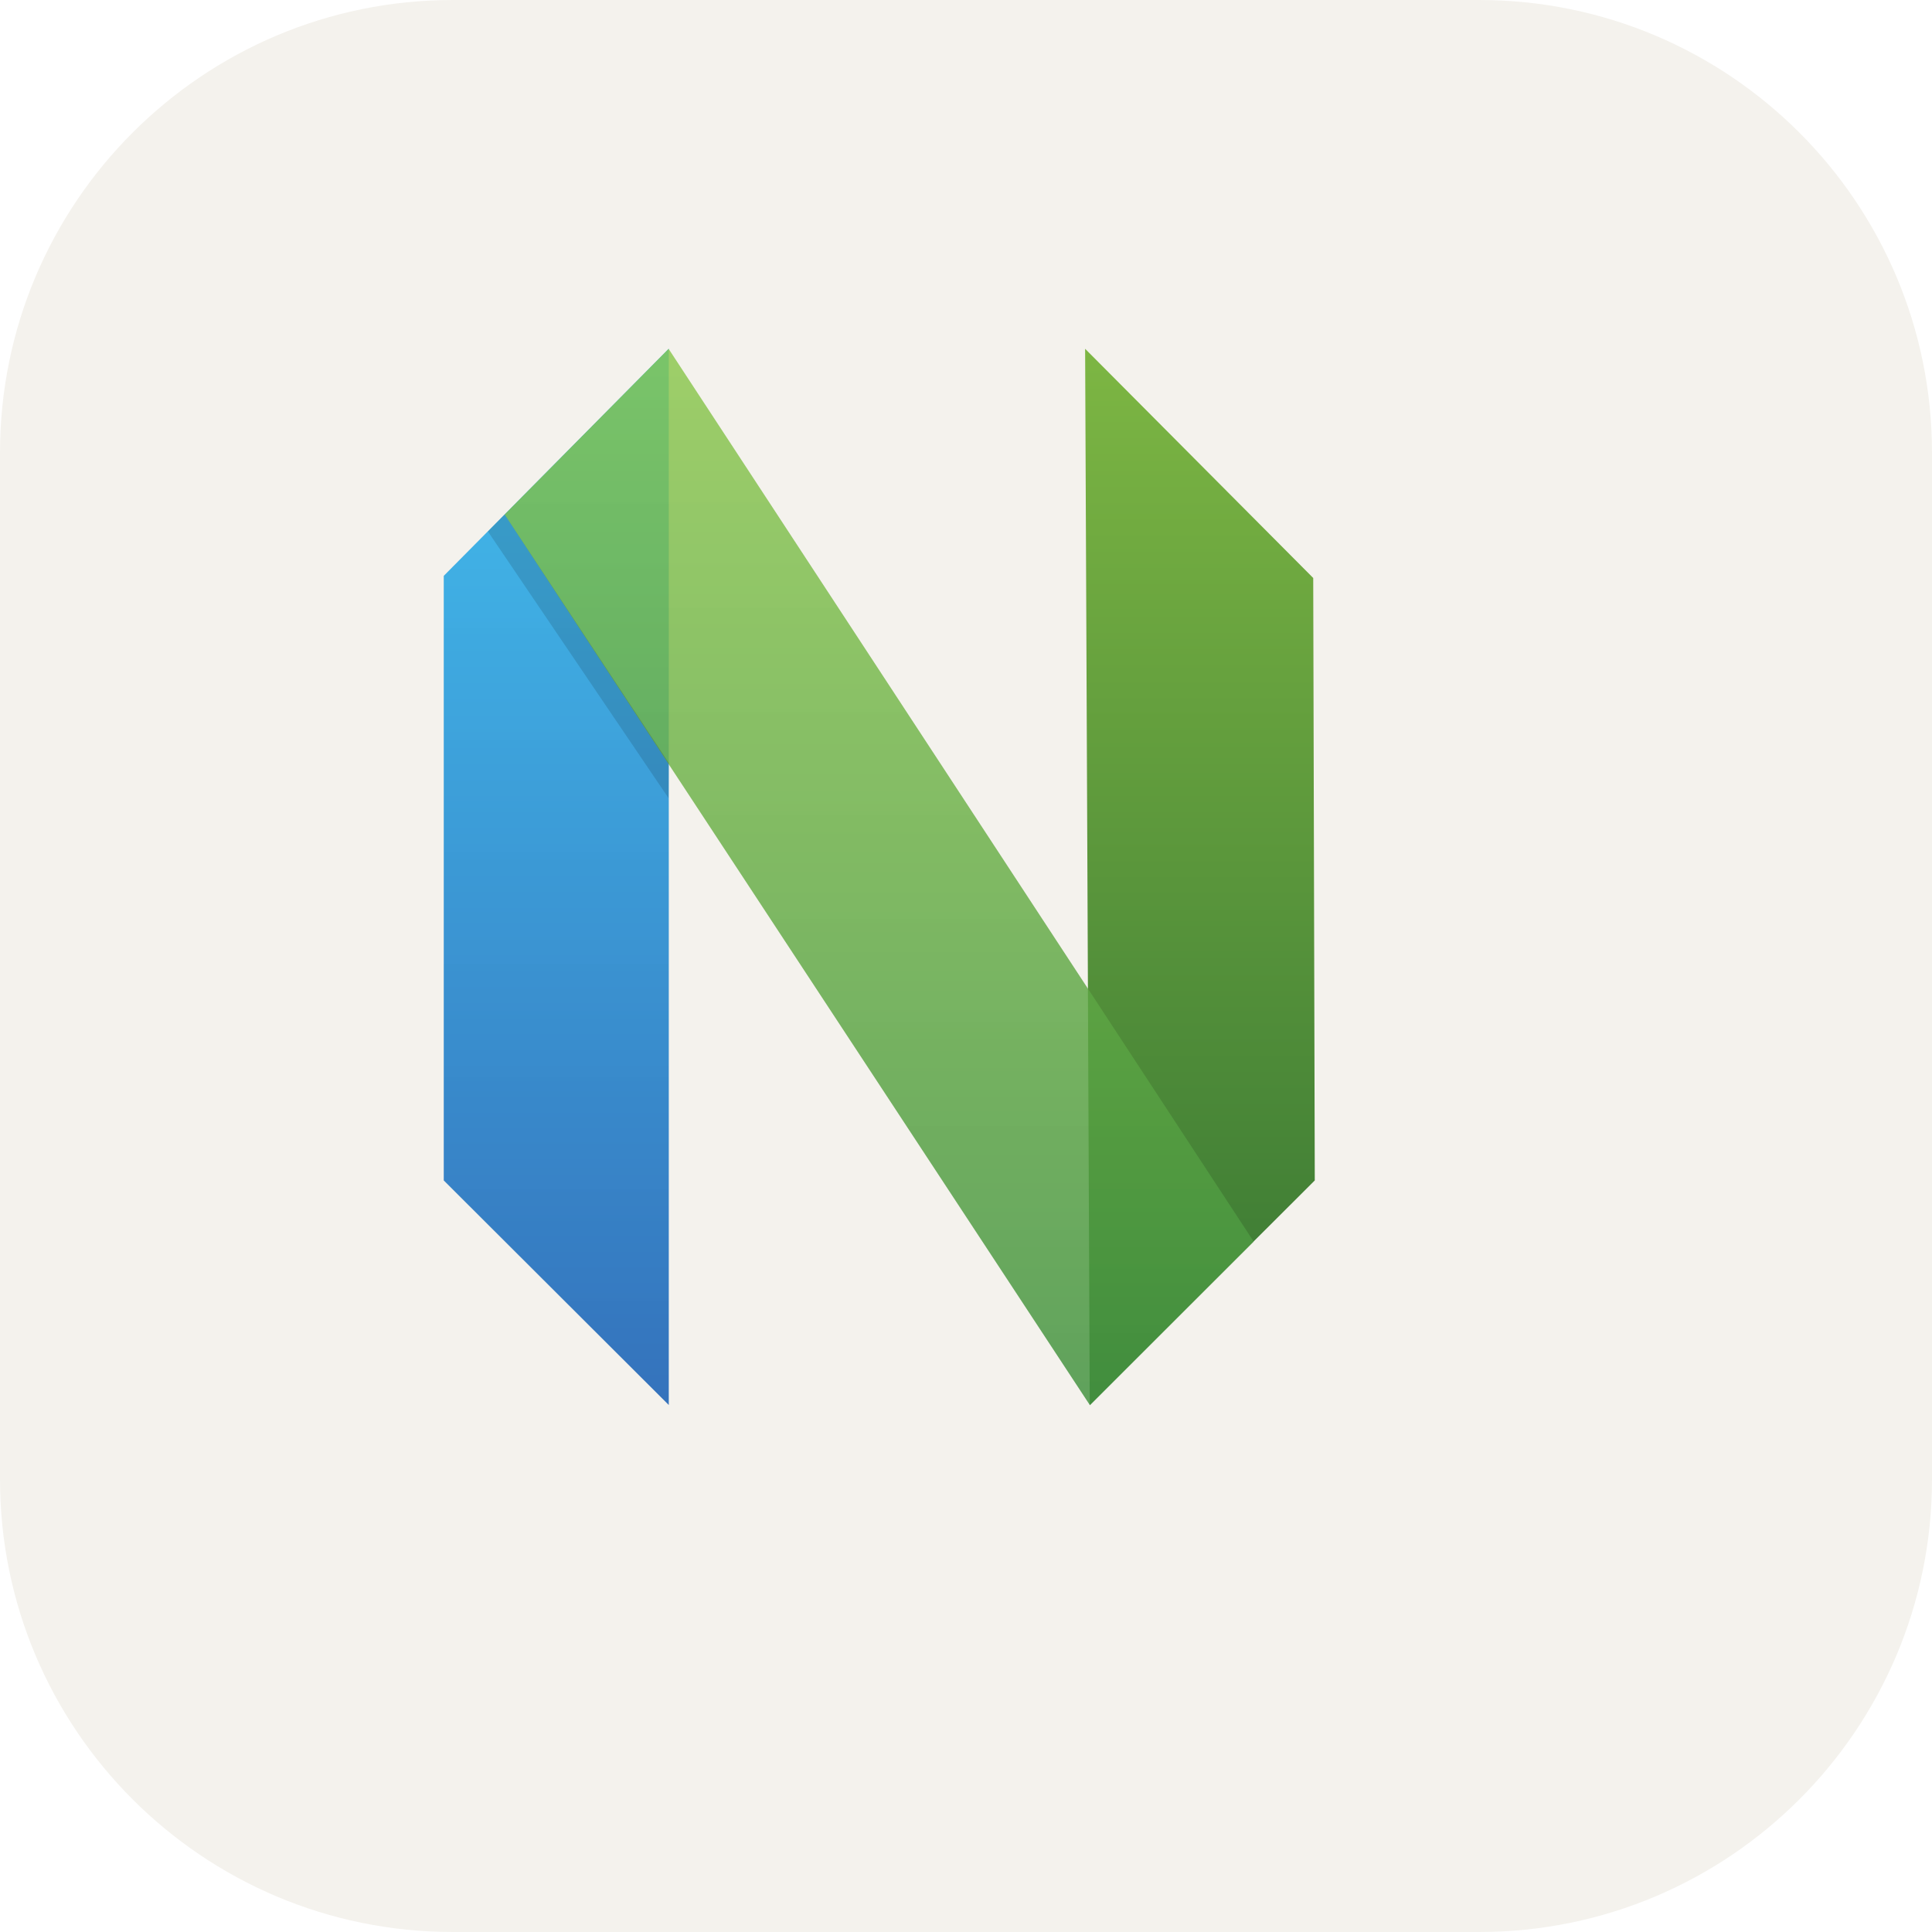
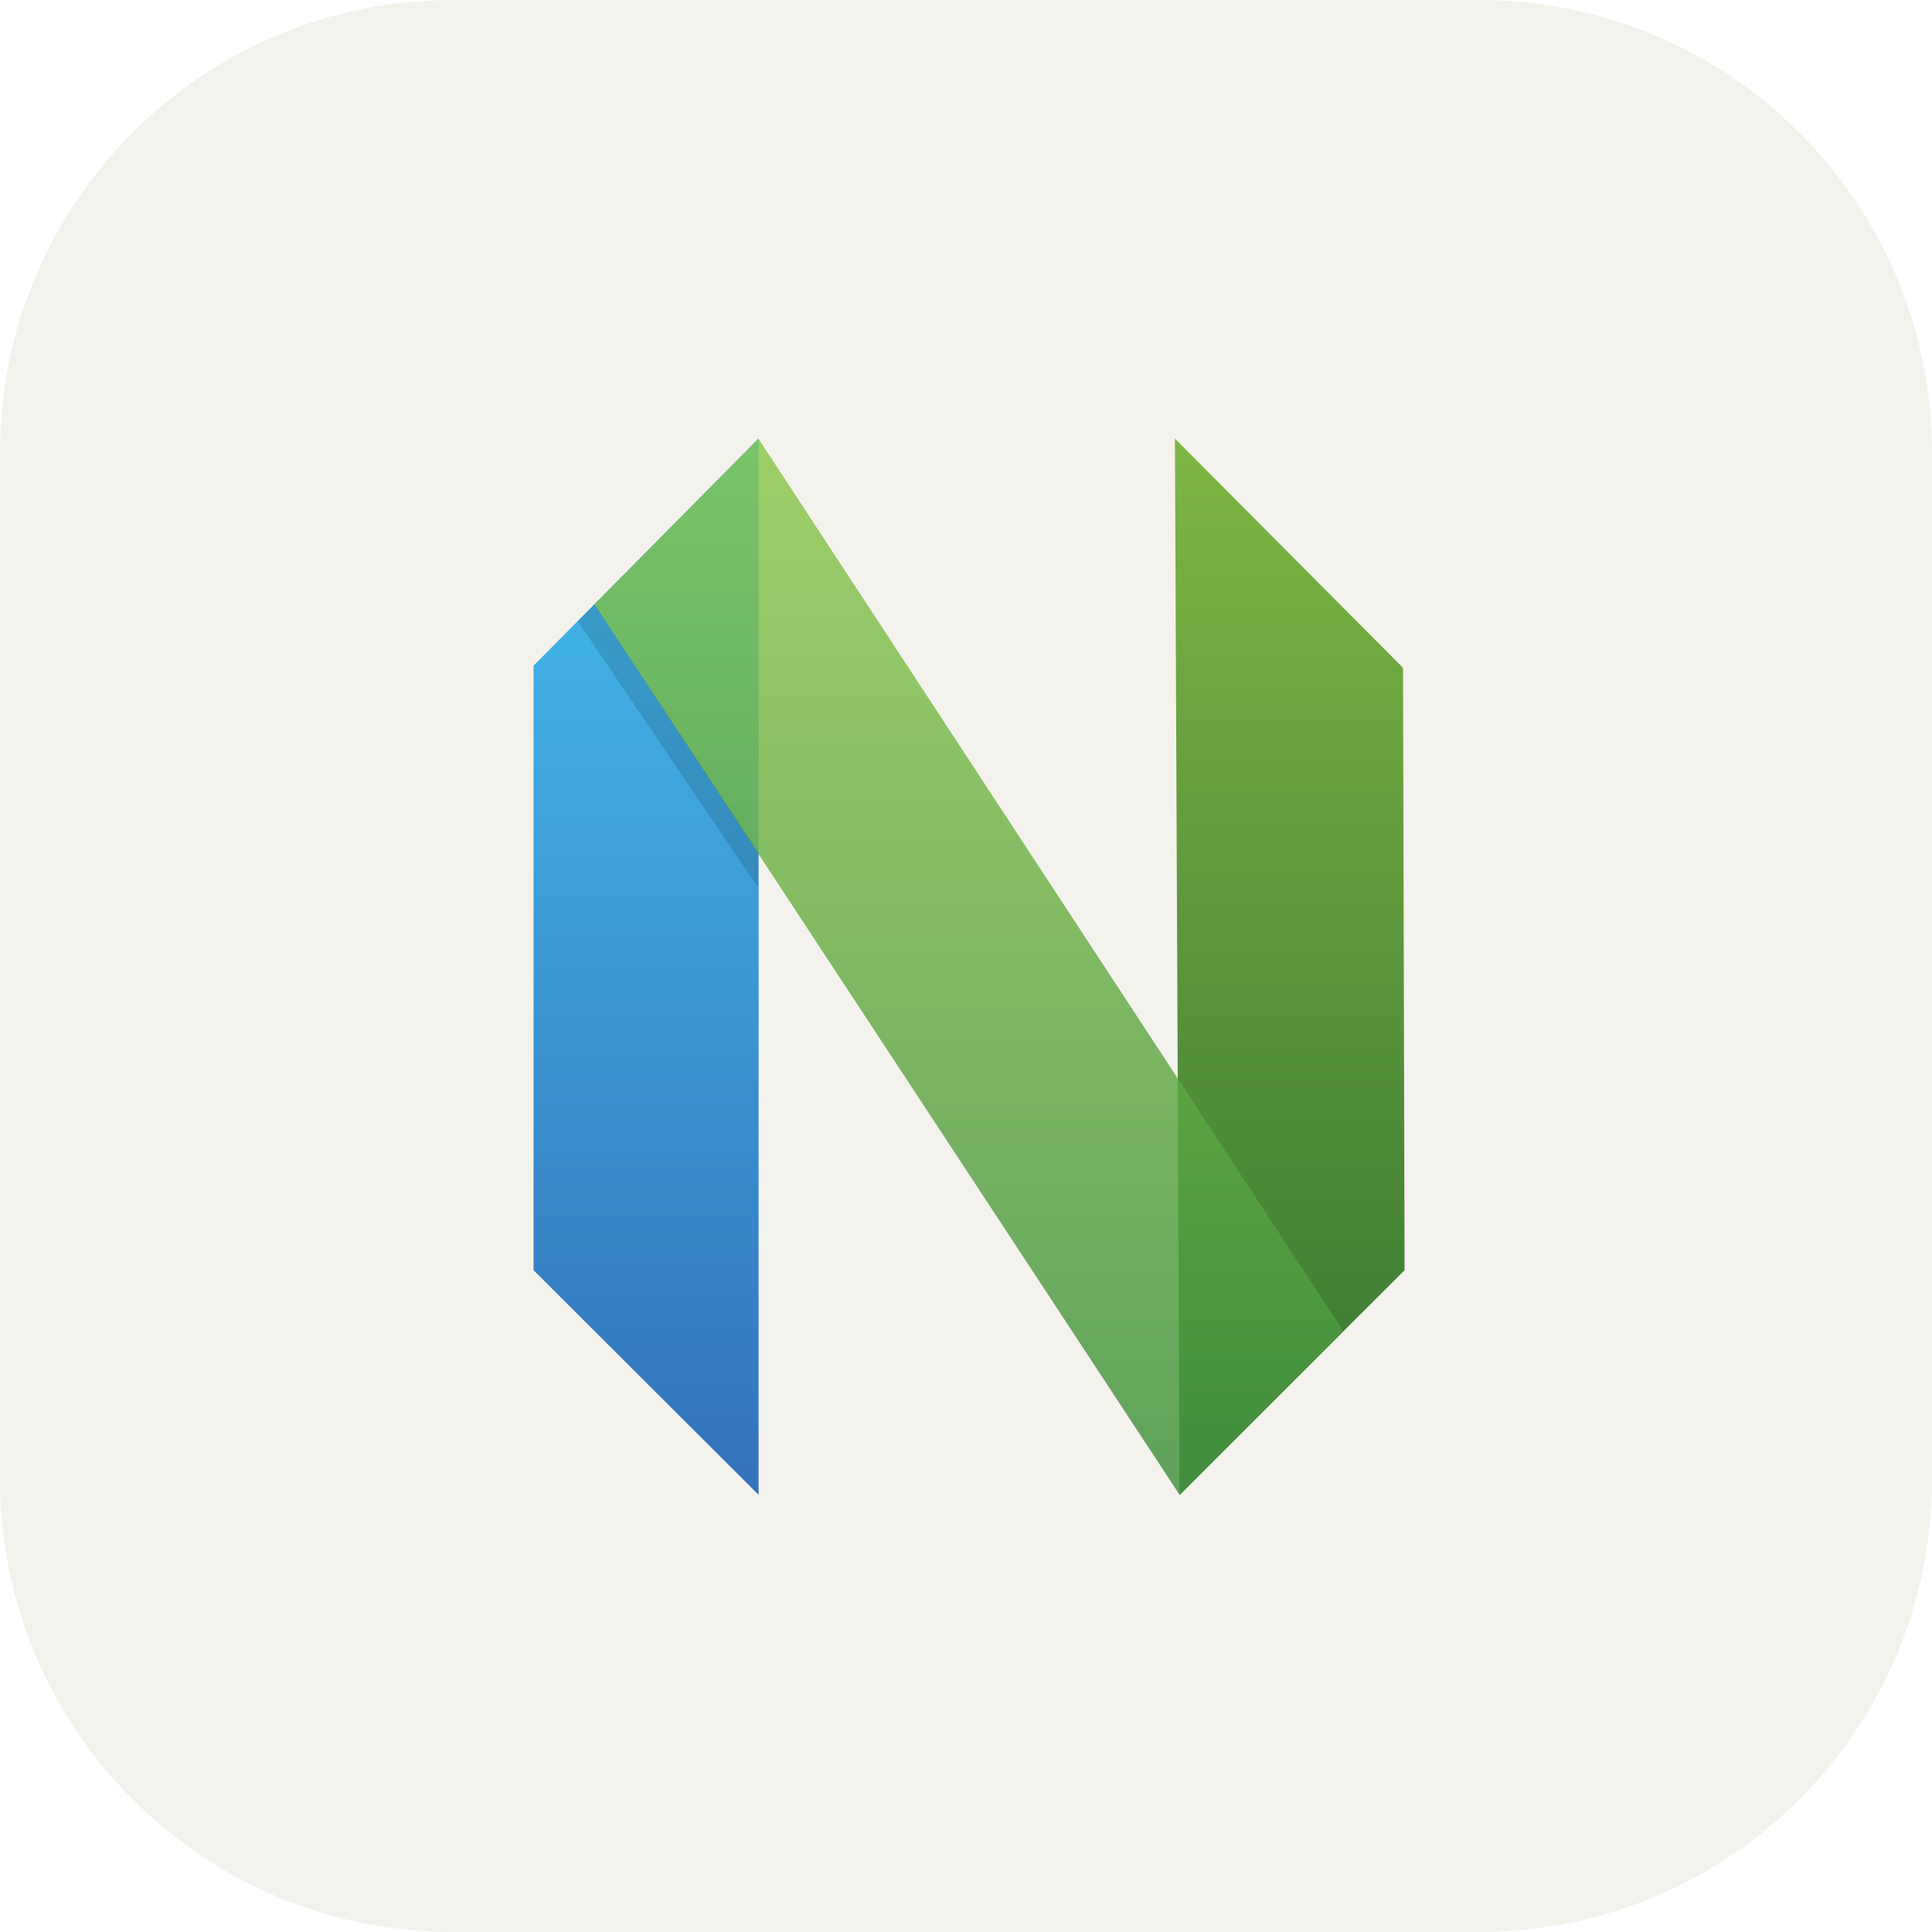
<svg xmlns="http://www.w3.org/2000/svg" width="256" height="256" viewBox="0 0 256 256" fill="none">
  <rect width="256" height="256" rx="60" fill="#F4F2ED" />
-   <g transform="scale(0.7) translate(38, 38)">
+   <g transform="scale(0.7) translate(55, 55)">
    <path fill-rule="evenodd" clip-rule="evenodd" d="M46 71.006L88.595 28V227.957L46 185.45V71.006Z" fill="url(#paint0_linear_306_34)" />
    <path fill-rule="evenodd" clip-rule="evenodd" d="M210.584 71.41L167.406 28.023L168.282 227.958L210.878 185.45L210.584 71.41Z" fill="url(#paint1_linear_306_34)" />
    <path fill-rule="evenodd" clip-rule="evenodd" d="M88.567 28.033L199.309 197.012L168.32 228L57.52 59.395L88.567 28.033Z" fill="url(#paint2_linear_306_34)" />
    <path fill-rule="evenodd" clip-rule="evenodd" d="M88.605 106.416L88.546 113.072L54.353 62.593L57.519 59.368L88.605 106.416Z" fill="black" fill-opacity="0.13" />
  </g>
  <defs>
    <linearGradient id="paint0_linear_306_34" x1="67.297" y1="28" x2="67.297" y2="227.958" gradientUnits="userSpaceOnUse">
      <stop stop-color="#16B0ED" stop-opacity="0.8" />
      <stop offset="1" stop-color="#0F59B2" stop-opacity="0.837" />
    </linearGradient>
    <linearGradient id="paint1_linear_306_34" x1="189.14" y1="28.023" x2="189.14" y2="227.957" gradientUnits="userSpaceOnUse">
      <stop stop-color="#7DB643" />
      <stop offset="1" stop-color="#367533" />
    </linearGradient>
    <linearGradient id="paint2_linear_306_34" x1="128.414" y1="28.033" x2="128.414" y2="228.01" gradientUnits="userSpaceOnUse">
      <stop stop-color="#88C649" stop-opacity="0.8" />
      <stop offset="1" stop-color="#439240" stop-opacity="0.84" />
    </linearGradient>
  </defs>
</svg>
